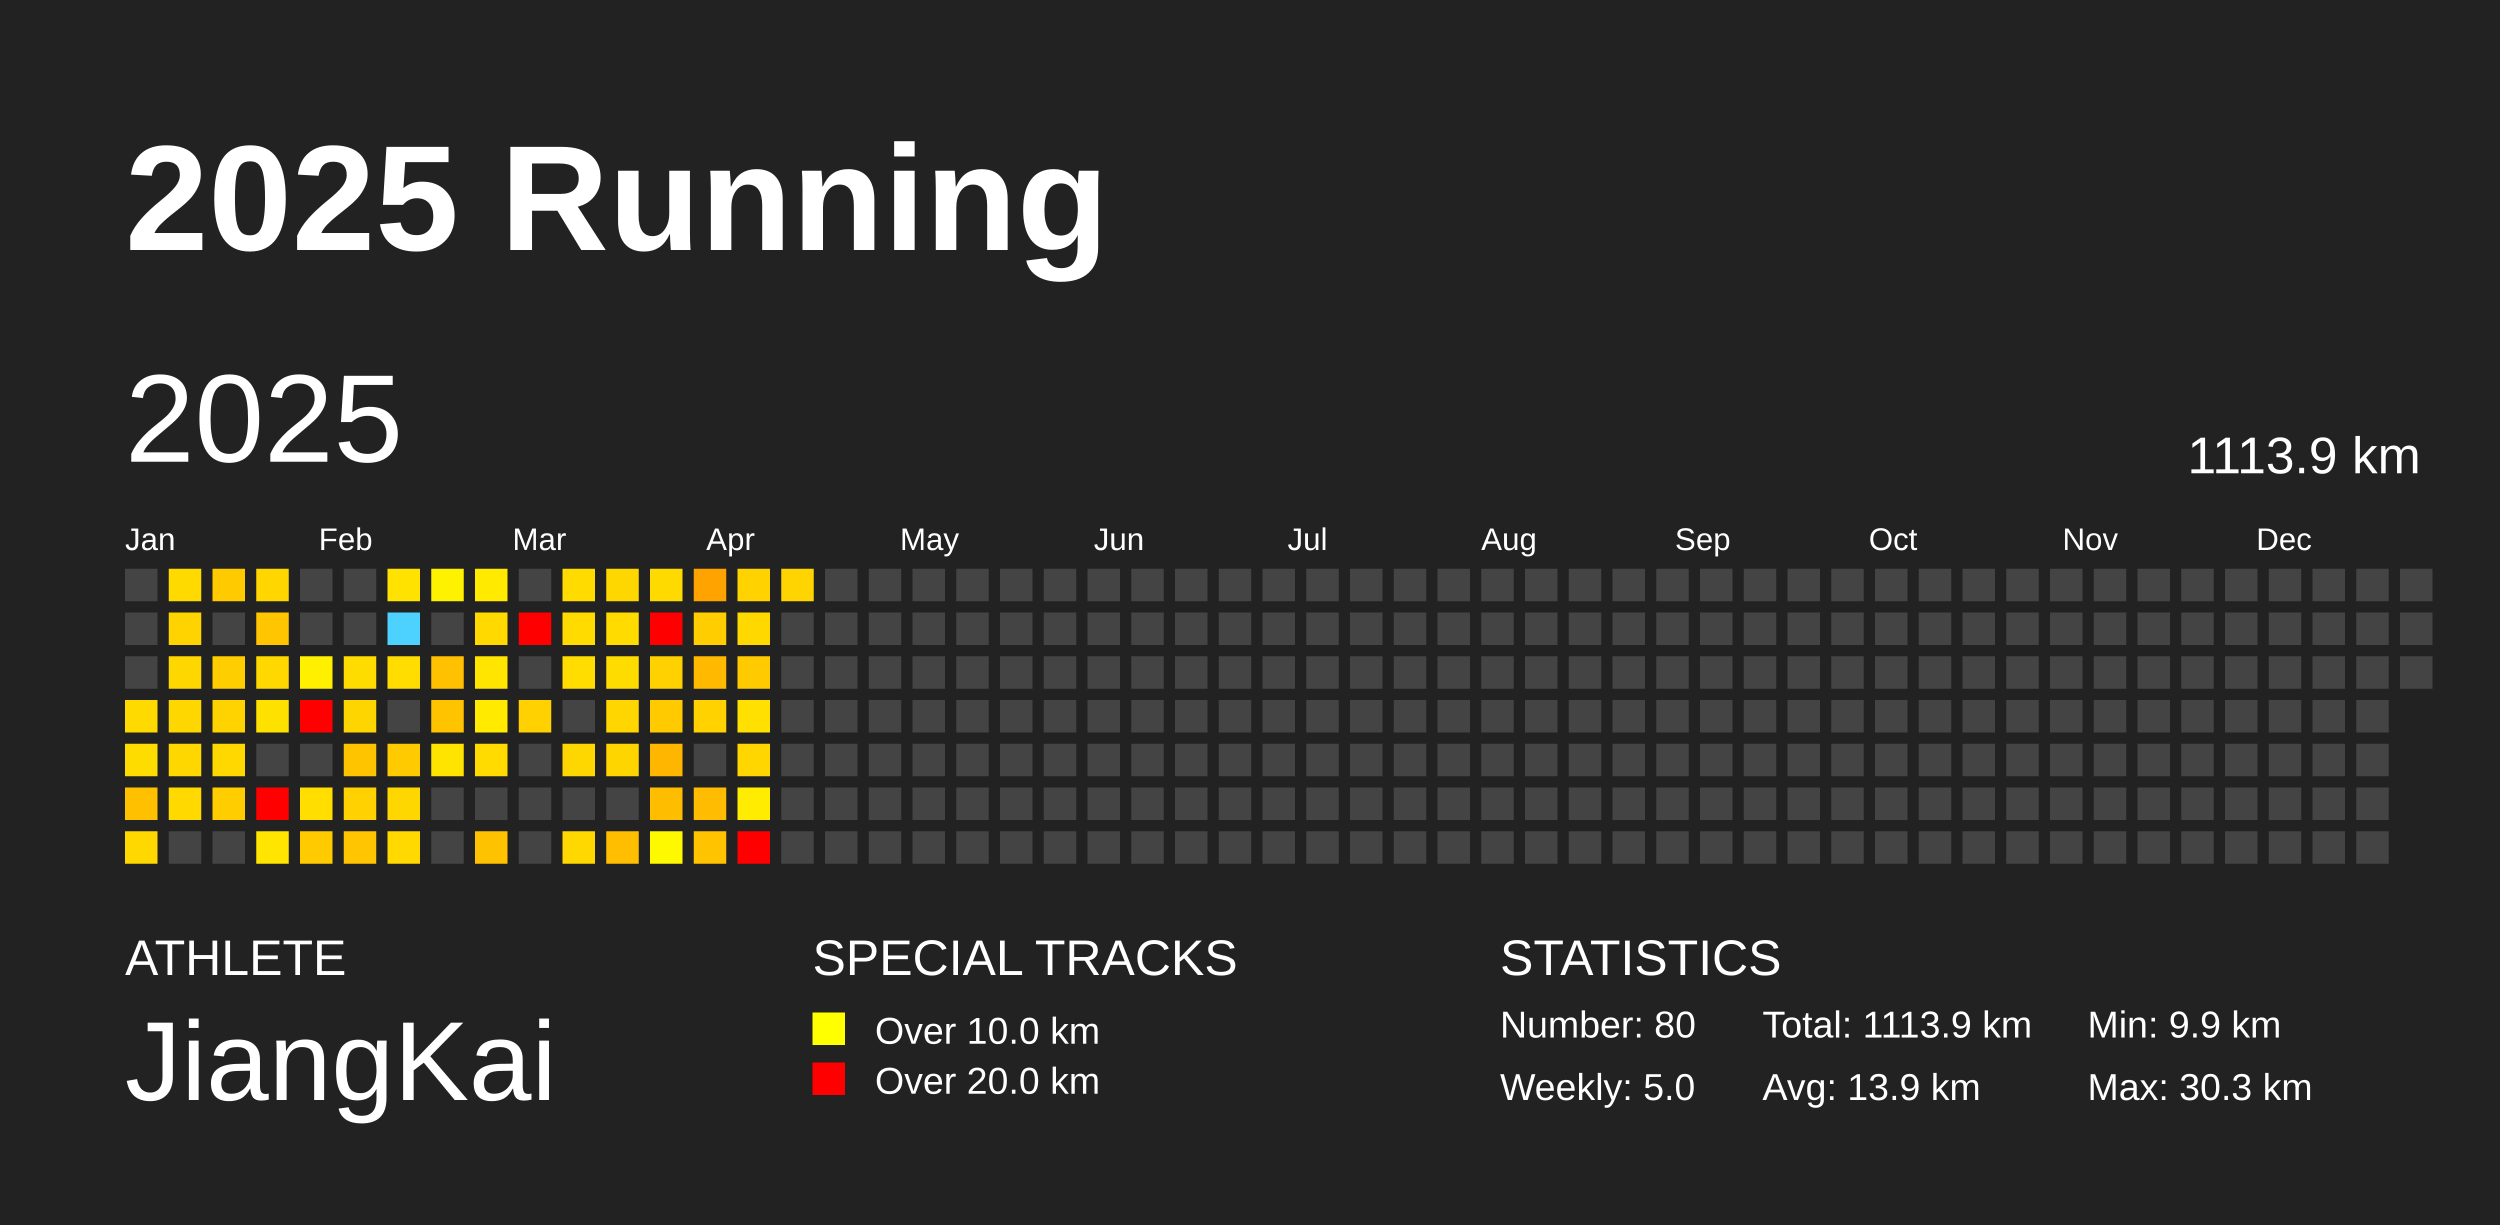
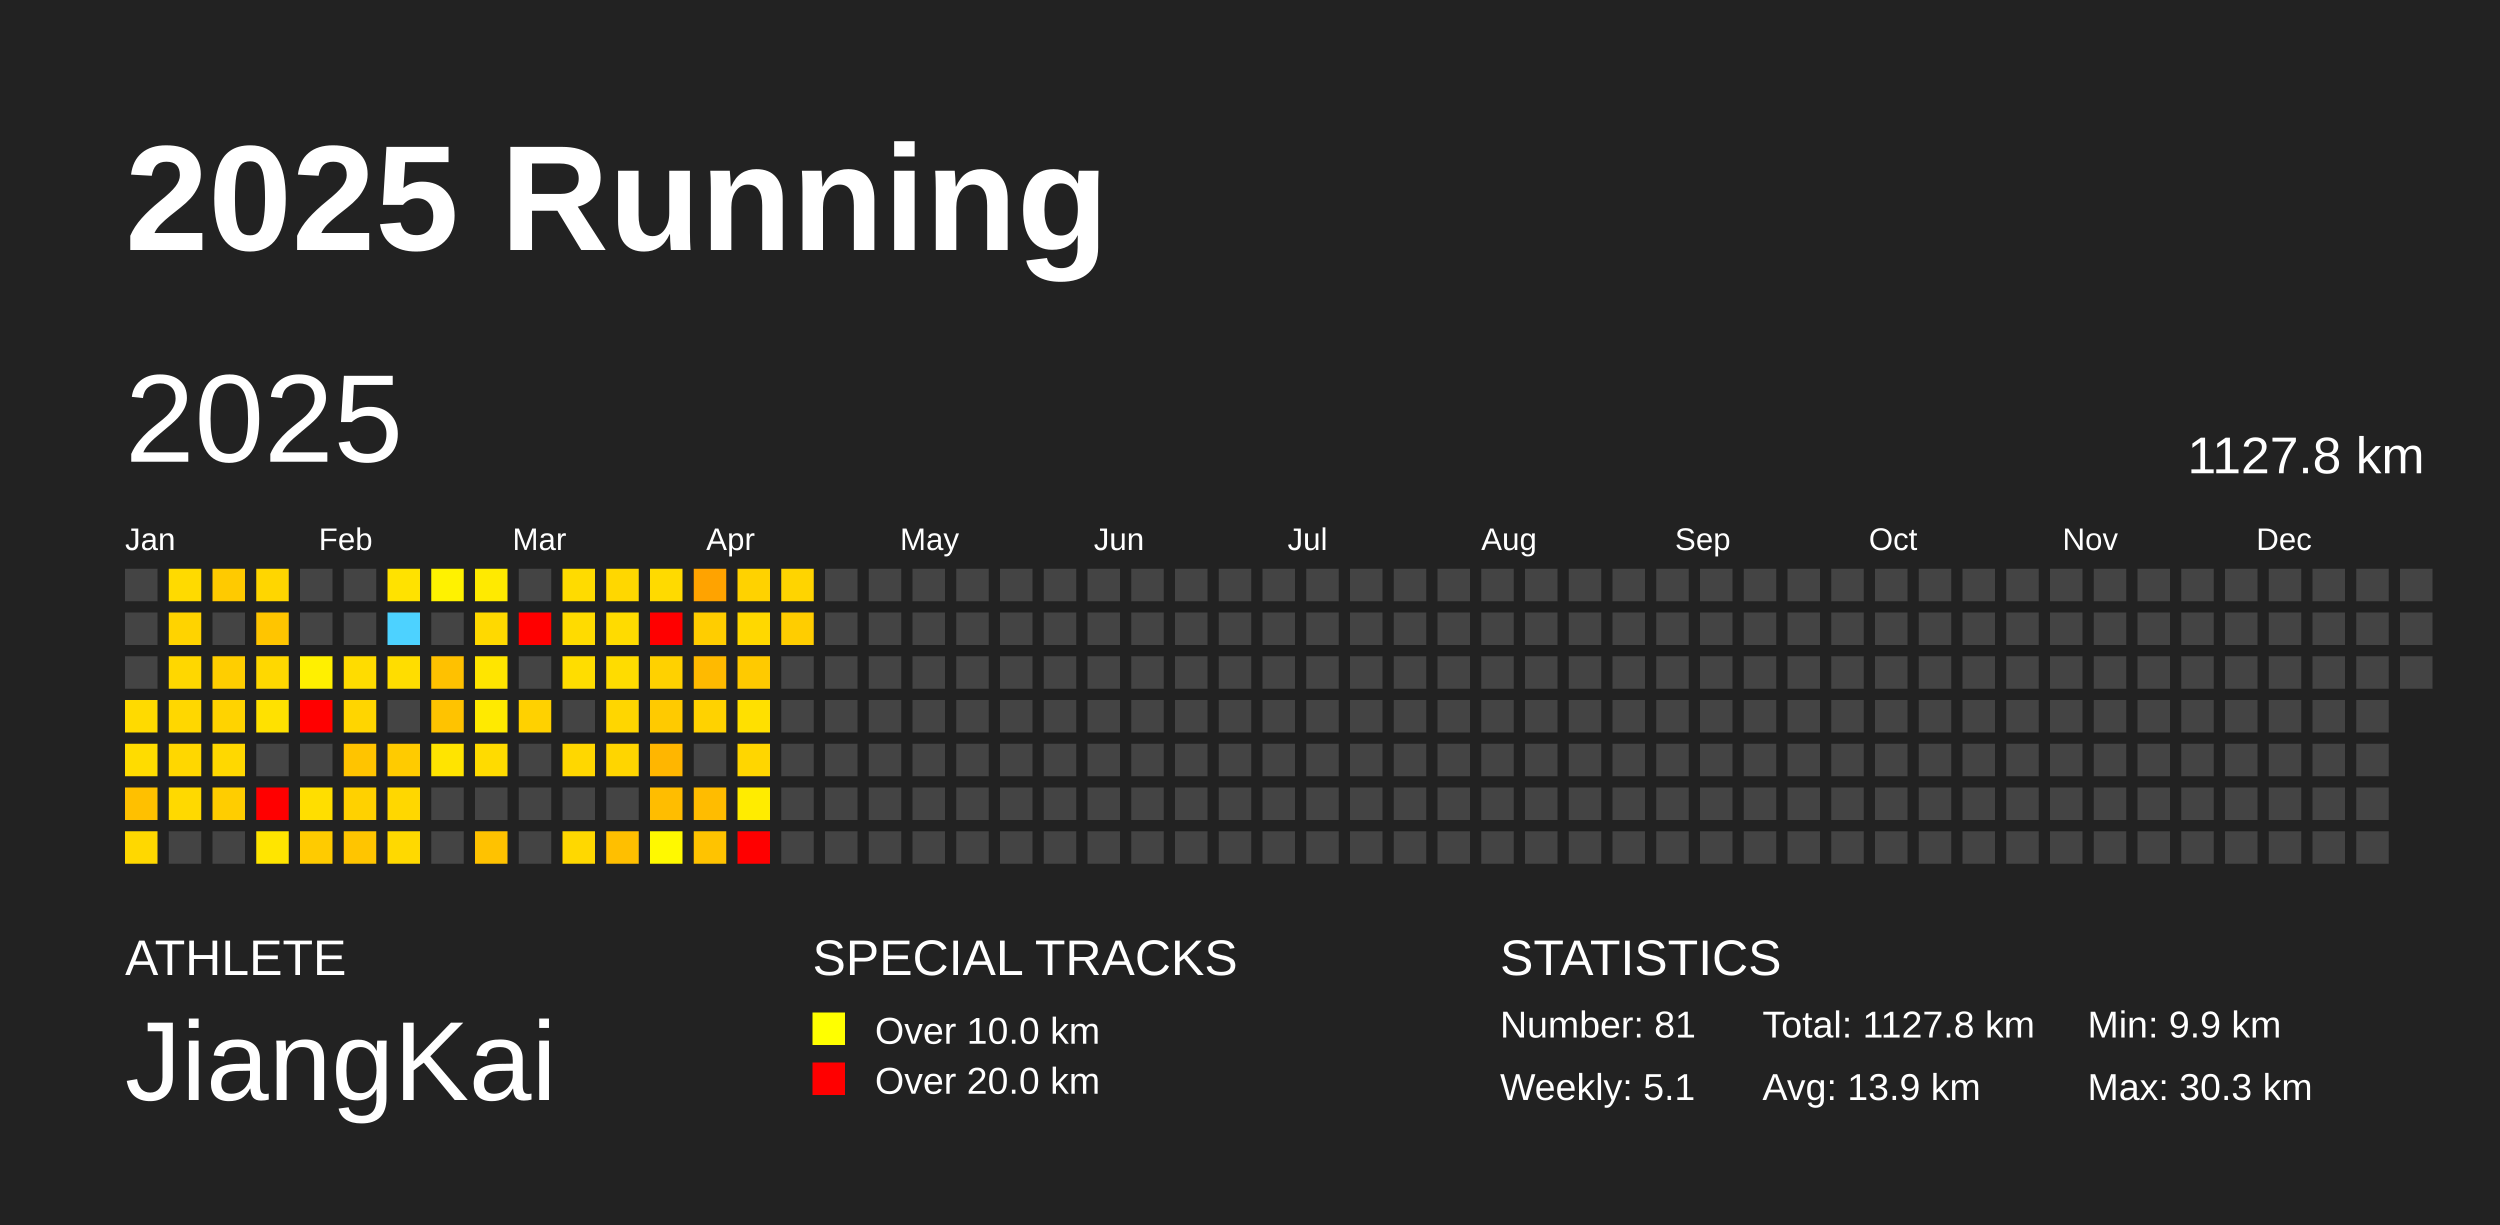
<svg xmlns="http://www.w3.org/2000/svg" baseProfile="full" height="98mm" version="1.1" viewBox="0,0,200,98" width="200mm">
  <defs />
  <rect fill="#222222" height="98" width="200" x="0" y="0" />
  <text fill="#FFFFFF" style="font-size:12px; font-family:Arial; font-weight:bold;" x="10" y="20">2025 Running</text>
  <text fill="#FFFFFF" style="font-size:4px; font-family:Arial" x="10" y="78">ATHLETE</text>
  <text fill="#FFFFFF" style="font-size:9px; font-family:Arial" x="10" y="88">JiangKai</text>
  <text fill="#FFFFFF" style="font-size:4px; font-family:Arial" x="65" y="78">SPECIAL TRACKS</text>
  <rect fill="yellow" height="2.6" width="2.6" x="65" y="81" />
  <text fill="#FFFFFF" style="font-size:3px; font-family:Arial" x="70" y="83.5">Over 10.0 km</text>
  <rect fill="red" height="2.6" width="2.6" x="65" y="85" />
  <text fill="#FFFFFF" style="font-size:3px; font-family:Arial" x="70" y="87.5">Over 20.0 km</text>
  <text fill="#FFFFFF" style="font-size:4px; font-family:Arial" x="120" y="78">STATISTICS</text>
-   <text fill="#FFFFFF" style="font-size:3px; font-family:Arial" x="120" y="83">Number: 80</text>
-   <text fill="#FFFFFF" style="font-size:3px; font-family:Arial" x="120" y="88">Weekly: 5.0</text>
-   <text fill="#FFFFFF" style="font-size:3px; font-family:Arial" x="141" y="83">Total: 1113.9 km</text>
+   <text fill="#FFFFFF" style="font-size:3px; font-family:Arial" x="120" y="83">Number: 81</text>
+   <text fill="#FFFFFF" style="font-size:3px; font-family:Arial" x="120" y="88">Weekly: 5.1</text>
+   <text fill="#FFFFFF" style="font-size:3px; font-family:Arial" x="141" y="83">Total: 1127.8 km</text>
  <text fill="#FFFFFF" style="font-size:3px; font-family:Arial" x="141" y="88">Avg: 13.9 km</text>
  <text fill="#FFFFFF" style="font-size:3px; font-family:Arial" x="167" y="83">Min: 9.9 km</text>
  <text fill="#FFFFFF" style="font-size:3px; font-family:Arial" x="167" y="88">Max: 30.3 km</text>
  <text dominant-baseline="hanging" fill="#FFFFFF" style="font-size:10.0px; font-family:Arial;" x="10" y="30">2025</text>
-   <text dominant-baseline="hanging" fill="#FFFFFF" style="font-size:4.125px; font-family:Arial;" x="175" y="35">1113.9 km</text>
+   <text dominant-baseline="hanging" fill="#FFFFFF" style="font-size:4.125px; font-family:Arial;" x="175" y="35">1127.8 km</text>
  <text fill="#FFFFFF" style="font-size:2.5px; font-family:Arial" x="10.0" y="44">Jan</text>
  <text fill="#FFFFFF" style="font-size:2.5px; font-family:Arial" x="25.5" y="44">Feb</text>
  <text fill="#FFFFFF" style="font-size:2.5px; font-family:Arial" x="41.0" y="44">Mar</text>
  <text fill="#FFFFFF" style="font-size:2.5px; font-family:Arial" x="56.5" y="44">Apr</text>
  <text fill="#FFFFFF" style="font-size:2.5px; font-family:Arial" x="72.0" y="44">May</text>
  <text fill="#FFFFFF" style="font-size:2.5px; font-family:Arial" x="87.5" y="44">Jun</text>
  <text fill="#FFFFFF" style="font-size:2.5px; font-family:Arial" x="103.0" y="44">Jul</text>
  <text fill="#FFFFFF" style="font-size:2.5px; font-family:Arial" x="118.5" y="44">Aug</text>
  <text fill="#FFFFFF" style="font-size:2.5px; font-family:Arial" x="134.0" y="44">Sep</text>
  <text fill="#FFFFFF" style="font-size:2.5px; font-family:Arial" x="149.5" y="44">Oct</text>
  <text fill="#FFFFFF" style="font-size:2.5px; font-family:Arial" x="165.0" y="44">Nov</text>
  <text fill="#FFFFFF" style="font-size:2.5px; font-family:Arial" x="180.5" y="44">Dec</text>
  <rect fill="#444444" height="2.6" width="2.6" x="10.0" y="45.5" />
  <rect fill="#444444" height="2.6" width="2.6" x="10.0" y="49.0" />
  <rect fill="#444444" height="2.6" width="2.6" x="10.0" y="52.5" />
  <rect fill="#ffda00" height="2.6" width="2.6" x="10.0" y="56.0" />
  <rect fill="#ffdc00" height="2.6" width="2.6" x="10.0" y="59.5" />
  <rect fill="#ffc000" height="2.6" width="2.6" x="10.0" y="63.0" />
  <rect fill="#ffd800" height="2.6" width="2.6" x="10.0" y="66.5" />
  <rect fill="#ffda00" height="2.6" width="2.6" x="13.5" y="45.5" />
  <rect fill="#ffd300" height="2.6" width="2.6" x="13.5" y="49.0" />
  <rect fill="#ffd700" height="2.6" width="2.6" x="13.5" y="52.5" />
  <rect fill="#ffd700" height="2.6" width="2.6" x="13.5" y="56.0" />
  <rect fill="#ffd700" height="2.6" width="2.6" x="13.5" y="59.5" />
  <rect fill="#ffd900" height="2.6" width="2.6" x="13.5" y="63.0" />
  <rect fill="#444444" height="2.6" width="2.6" x="13.5" y="66.5" />
  <rect fill="#ffca00" height="2.6" width="2.6" x="17.0" y="45.5" />
  <rect fill="#444444" height="2.6" width="2.6" x="17.0" y="49.0" />
  <rect fill="#ffce00" height="2.6" width="2.6" x="17.0" y="52.5" />
  <rect fill="#ffd300" height="2.6" width="2.6" x="17.0" y="56.0" />
  <rect fill="#ffd800" height="2.6" width="2.6" x="17.0" y="59.5" />
  <rect fill="#ffcd00" height="2.6" width="2.6" x="17.0" y="63.0" />
  <rect fill="#444444" height="2.6" width="2.6" x="17.0" y="66.5" />
  <rect fill="#ffd600" height="2.6" width="2.6" x="20.5" y="45.5" />
  <rect fill="#ffc500" height="2.6" width="2.6" x="20.5" y="49.0" />
  <rect fill="#ffd800" height="2.6" width="2.6" x="20.5" y="52.5" />
  <rect fill="#ffe100" height="2.6" width="2.6" x="20.5" y="56.0" />
  <rect fill="#444444" height="2.6" width="2.6" x="20.5" y="59.5" />
  <rect fill="red" height="2.6" width="2.6" x="20.5" y="63.0" />
  <rect fill="#ffe500" height="2.6" width="2.6" x="20.5" y="66.5" />
  <rect fill="#444444" height="2.6" width="2.6" x="24.0" y="45.5" />
  <rect fill="#444444" height="2.6" width="2.6" x="24.0" y="49.0" />
  <rect fill="#fff000" height="2.6" width="2.6" x="24.0" y="52.5" />
  <rect fill="red" height="2.6" width="2.6" x="24.0" y="56.0" />
  <rect fill="#444444" height="2.6" width="2.6" x="24.0" y="59.5" />
  <rect fill="#ffde00" height="2.6" width="2.6" x="24.0" y="63.0" />
  <rect fill="#ffcb00" height="2.6" width="2.6" x="24.0" y="66.5" />
  <rect fill="#444444" height="2.6" width="2.6" x="27.5" y="45.5" />
  <rect fill="#444444" height="2.6" width="2.6" x="27.5" y="49.0" />
  <rect fill="#ffdc00" height="2.6" width="2.6" x="27.5" y="52.5" />
  <rect fill="#ffd500" height="2.6" width="2.6" x="27.5" y="56.0" />
  <rect fill="#ffc400" height="2.6" width="2.6" x="27.5" y="59.5" />
  <rect fill="#ffd100" height="2.6" width="2.6" x="27.5" y="63.0" />
  <rect fill="#ffc500" height="2.6" width="2.6" x="27.5" y="66.5" />
  <rect fill="#ffe200" height="2.6" width="2.6" x="31.0" y="45.5" />
  <rect fill="#4dd2ff" height="2.6" width="2.6" x="31.0" y="49.0" />
  <rect fill="#ffdd00" height="2.6" width="2.6" x="31.0" y="52.5" />
  <rect fill="#444444" height="2.6" width="2.6" x="31.0" y="56.0" />
  <rect fill="#ffcb00" height="2.6" width="2.6" x="31.0" y="59.5" />
  <rect fill="#ffd700" height="2.6" width="2.6" x="31.0" y="63.0" />
  <rect fill="#ffd900" height="2.6" width="2.6" x="31.0" y="66.5" />
  <rect fill="#fff200" height="2.6" width="2.6" x="34.5" y="45.5" />
  <rect fill="#444444" height="2.6" width="2.6" x="34.5" y="49.0" />
  <rect fill="#ffc100" height="2.6" width="2.6" x="34.5" y="52.5" />
  <rect fill="#ffc300" height="2.6" width="2.6" x="34.5" y="56.0" />
  <rect fill="#ffe400" height="2.6" width="2.6" x="34.5" y="59.5" />
  <rect fill="#444444" height="2.6" width="2.6" x="34.5" y="63.0" />
  <rect fill="#444444" height="2.6" width="2.6" x="34.5" y="66.5" />
  <rect fill="#ffea00" height="2.6" width="2.6" x="38.0" y="45.5" />
  <rect fill="#ffd900" height="2.6" width="2.6" x="38.0" y="49.0" />
  <rect fill="#ffe500" height="2.6" width="2.6" x="38.0" y="52.5" />
  <rect fill="#ffea00" height="2.6" width="2.6" x="38.0" y="56.0" />
  <rect fill="#ffdb00" height="2.6" width="2.6" x="38.0" y="59.5" />
  <rect fill="#444444" height="2.6" width="2.6" x="38.0" y="63.0" />
  <rect fill="#ffc200" height="2.6" width="2.6" x="38.0" y="66.5" />
  <rect fill="#444444" height="2.6" width="2.6" x="41.5" y="45.5" />
  <rect fill="red" height="2.6" width="2.6" x="41.5" y="49.0" />
  <rect fill="#444444" height="2.6" width="2.6" x="41.5" y="52.5" />
  <rect fill="#ffd100" height="2.6" width="2.6" x="41.5" y="56.0" />
  <rect fill="#444444" height="2.6" width="2.6" x="41.5" y="59.5" />
  <rect fill="#444444" height="2.6" width="2.6" x="41.5" y="63.0" />
  <rect fill="#444444" height="2.6" width="2.6" x="41.5" y="66.5" />
  <rect fill="#ffdb00" height="2.6" width="2.6" x="45.0" y="45.5" />
  <rect fill="#ffdb00" height="2.6" width="2.6" x="45.0" y="49.0" />
  <rect fill="#ffdd00" height="2.6" width="2.6" x="45.0" y="52.5" />
  <rect fill="#444444" height="2.6" width="2.6" x="45.0" y="56.0" />
  <rect fill="#ffd700" height="2.6" width="2.6" x="45.0" y="59.5" />
  <rect fill="#444444" height="2.6" width="2.6" x="45.0" y="63.0" />
  <rect fill="#ffd800" height="2.6" width="2.6" x="45.0" y="66.5" />
  <rect fill="#ffd700" height="2.6" width="2.6" x="48.5" y="45.5" />
  <rect fill="#ffdb00" height="2.6" width="2.6" x="48.5" y="49.0" />
  <rect fill="#ffdc00" height="2.6" width="2.6" x="48.5" y="52.5" />
  <rect fill="#ffd600" height="2.6" width="2.6" x="48.5" y="56.0" />
  <rect fill="#ffd500" height="2.6" width="2.6" x="48.5" y="59.5" />
  <rect fill="#444444" height="2.6" width="2.6" x="48.5" y="63.0" />
  <rect fill="#ffbf00" height="2.6" width="2.6" x="48.5" y="66.5" />
  <rect fill="#ffda00" height="2.6" width="2.6" x="52.0" y="45.5" />
  <rect fill="red" height="2.6" width="2.6" x="52.0" y="49.0" />
  <rect fill="#ffd100" height="2.6" width="2.6" x="52.0" y="52.5" />
  <rect fill="#ffca00" height="2.6" width="2.6" x="52.0" y="56.0" />
  <rect fill="#ffb600" height="2.6" width="2.6" x="52.0" y="59.5" />
  <rect fill="#ffbd00" height="2.6" width="2.6" x="52.0" y="63.0" />
  <rect fill="#fff900" height="2.6" width="2.6" x="52.0" y="66.5" />
  <rect fill="#ffa300" height="2.6" width="2.6" x="55.5" y="45.5" />
  <rect fill="#ffcd00" height="2.6" width="2.6" x="55.5" y="49.0" />
  <rect fill="#ffba00" height="2.6" width="2.6" x="55.5" y="52.5" />
  <rect fill="#ffd200" height="2.6" width="2.6" x="55.5" y="56.0" />
  <rect fill="#444444" height="2.6" width="2.6" x="55.5" y="59.5" />
  <rect fill="#ffbc00" height="2.6" width="2.6" x="55.5" y="63.0" />
  <rect fill="#ffc300" height="2.6" width="2.6" x="55.5" y="66.5" />
  <rect fill="#ffd200" height="2.6" width="2.6" x="59.0" y="45.5" />
  <rect fill="#ffd800" height="2.6" width="2.6" x="59.0" y="49.0" />
  <rect fill="#ffca00" height="2.6" width="2.6" x="59.0" y="52.5" />
  <rect fill="#ffe000" height="2.6" width="2.6" x="59.0" y="56.0" />
  <rect fill="#ffd600" height="2.6" width="2.6" x="59.0" y="59.5" />
  <rect fill="#ffec00" height="2.6" width="2.6" x="59.0" y="63.0" />
  <rect fill="red" height="2.6" width="2.6" x="59.0" y="66.5" />
  <rect fill="#ffd400" height="2.6" width="2.6" x="62.5" y="45.5" />
-   <rect fill="#444444" height="2.6" width="2.6" x="62.5" y="49.0" />
+   <rect fill="#ffcd00" height="2.6" width="2.6" x="62.5" y="49.0" />
  <rect fill="#444444" height="2.6" width="2.6" x="62.5" y="52.5" />
  <rect fill="#444444" height="2.6" width="2.6" x="62.5" y="56.0" />
  <rect fill="#444444" height="2.6" width="2.6" x="62.5" y="59.5" />
  <rect fill="#444444" height="2.6" width="2.6" x="62.5" y="63.0" />
  <rect fill="#444444" height="2.6" width="2.6" x="62.5" y="66.5" />
  <rect fill="#444444" height="2.6" width="2.6" x="66.0" y="45.5" />
  <rect fill="#444444" height="2.6" width="2.6" x="66.0" y="49.0" />
  <rect fill="#444444" height="2.6" width="2.6" x="66.0" y="52.5" />
  <rect fill="#444444" height="2.6" width="2.6" x="66.0" y="56.0" />
  <rect fill="#444444" height="2.6" width="2.6" x="66.0" y="59.5" />
  <rect fill="#444444" height="2.6" width="2.6" x="66.0" y="63.0" />
  <rect fill="#444444" height="2.6" width="2.6" x="66.0" y="66.5" />
  <rect fill="#444444" height="2.6" width="2.6" x="69.5" y="45.5" />
  <rect fill="#444444" height="2.6" width="2.6" x="69.5" y="49.0" />
  <rect fill="#444444" height="2.6" width="2.6" x="69.5" y="52.5" />
  <rect fill="#444444" height="2.6" width="2.6" x="69.5" y="56.0" />
  <rect fill="#444444" height="2.6" width="2.6" x="69.5" y="59.5" />
  <rect fill="#444444" height="2.6" width="2.6" x="69.5" y="63.0" />
  <rect fill="#444444" height="2.6" width="2.6" x="69.5" y="66.5" />
  <rect fill="#444444" height="2.6" width="2.6" x="73.0" y="45.5" />
  <rect fill="#444444" height="2.6" width="2.6" x="73.0" y="49.0" />
  <rect fill="#444444" height="2.6" width="2.6" x="73.0" y="52.5" />
  <rect fill="#444444" height="2.6" width="2.6" x="73.0" y="56.0" />
  <rect fill="#444444" height="2.6" width="2.6" x="73.0" y="59.5" />
  <rect fill="#444444" height="2.6" width="2.6" x="73.0" y="63.0" />
  <rect fill="#444444" height="2.6" width="2.6" x="73.0" y="66.5" />
  <rect fill="#444444" height="2.6" width="2.6" x="76.5" y="45.5" />
  <rect fill="#444444" height="2.6" width="2.6" x="76.5" y="49.0" />
  <rect fill="#444444" height="2.6" width="2.6" x="76.5" y="52.5" />
  <rect fill="#444444" height="2.6" width="2.6" x="76.5" y="56.0" />
  <rect fill="#444444" height="2.6" width="2.6" x="76.5" y="59.5" />
  <rect fill="#444444" height="2.6" width="2.6" x="76.5" y="63.0" />
  <rect fill="#444444" height="2.6" width="2.6" x="76.5" y="66.5" />
  <rect fill="#444444" height="2.6" width="2.6" x="80.0" y="45.5" />
  <rect fill="#444444" height="2.6" width="2.6" x="80.0" y="49.0" />
  <rect fill="#444444" height="2.6" width="2.6" x="80.0" y="52.5" />
  <rect fill="#444444" height="2.6" width="2.6" x="80.0" y="56.0" />
  <rect fill="#444444" height="2.6" width="2.6" x="80.0" y="59.5" />
  <rect fill="#444444" height="2.6" width="2.6" x="80.0" y="63.0" />
  <rect fill="#444444" height="2.6" width="2.6" x="80.0" y="66.5" />
  <rect fill="#444444" height="2.6" width="2.6" x="83.5" y="45.5" />
  <rect fill="#444444" height="2.6" width="2.6" x="83.5" y="49.0" />
  <rect fill="#444444" height="2.6" width="2.6" x="83.5" y="52.5" />
  <rect fill="#444444" height="2.6" width="2.6" x="83.5" y="56.0" />
  <rect fill="#444444" height="2.6" width="2.6" x="83.5" y="59.5" />
  <rect fill="#444444" height="2.6" width="2.6" x="83.5" y="63.0" />
  <rect fill="#444444" height="2.6" width="2.6" x="83.5" y="66.5" />
  <rect fill="#444444" height="2.6" width="2.6" x="87.0" y="45.5" />
  <rect fill="#444444" height="2.6" width="2.6" x="87.0" y="49.0" />
  <rect fill="#444444" height="2.6" width="2.6" x="87.0" y="52.5" />
  <rect fill="#444444" height="2.6" width="2.6" x="87.0" y="56.0" />
  <rect fill="#444444" height="2.6" width="2.6" x="87.0" y="59.5" />
  <rect fill="#444444" height="2.6" width="2.6" x="87.0" y="63.0" />
  <rect fill="#444444" height="2.6" width="2.6" x="87.0" y="66.5" />
  <rect fill="#444444" height="2.6" width="2.6" x="90.5" y="45.5" />
  <rect fill="#444444" height="2.6" width="2.6" x="90.5" y="49.0" />
  <rect fill="#444444" height="2.6" width="2.6" x="90.5" y="52.5" />
  <rect fill="#444444" height="2.6" width="2.6" x="90.5" y="56.0" />
  <rect fill="#444444" height="2.6" width="2.6" x="90.5" y="59.5" />
  <rect fill="#444444" height="2.6" width="2.6" x="90.5" y="63.0" />
  <rect fill="#444444" height="2.6" width="2.6" x="90.5" y="66.5" />
  <rect fill="#444444" height="2.6" width="2.6" x="94.0" y="45.5" />
  <rect fill="#444444" height="2.6" width="2.6" x="94.0" y="49.0" />
  <rect fill="#444444" height="2.6" width="2.6" x="94.0" y="52.5" />
  <rect fill="#444444" height="2.6" width="2.6" x="94.0" y="56.0" />
  <rect fill="#444444" height="2.6" width="2.6" x="94.0" y="59.5" />
  <rect fill="#444444" height="2.6" width="2.6" x="94.0" y="63.0" />
  <rect fill="#444444" height="2.6" width="2.6" x="94.0" y="66.5" />
  <rect fill="#444444" height="2.6" width="2.6" x="97.5" y="45.5" />
  <rect fill="#444444" height="2.6" width="2.6" x="97.5" y="49.0" />
  <rect fill="#444444" height="2.6" width="2.6" x="97.5" y="52.5" />
  <rect fill="#444444" height="2.6" width="2.6" x="97.5" y="56.0" />
  <rect fill="#444444" height="2.6" width="2.6" x="97.5" y="59.5" />
  <rect fill="#444444" height="2.6" width="2.6" x="97.5" y="63.0" />
  <rect fill="#444444" height="2.6" width="2.6" x="97.5" y="66.5" />
  <rect fill="#444444" height="2.6" width="2.6" x="101.0" y="45.5" />
  <rect fill="#444444" height="2.6" width="2.6" x="101.0" y="49.0" />
  <rect fill="#444444" height="2.6" width="2.6" x="101.0" y="52.5" />
  <rect fill="#444444" height="2.6" width="2.6" x="101.0" y="56.0" />
  <rect fill="#444444" height="2.6" width="2.6" x="101.0" y="59.5" />
  <rect fill="#444444" height="2.6" width="2.6" x="101.0" y="63.0" />
  <rect fill="#444444" height="2.6" width="2.6" x="101.0" y="66.5" />
  <rect fill="#444444" height="2.6" width="2.6" x="104.5" y="45.5" />
  <rect fill="#444444" height="2.6" width="2.6" x="104.5" y="49.0" />
  <rect fill="#444444" height="2.6" width="2.6" x="104.5" y="52.5" />
  <rect fill="#444444" height="2.6" width="2.6" x="104.5" y="56.0" />
  <rect fill="#444444" height="2.6" width="2.6" x="104.5" y="59.5" />
  <rect fill="#444444" height="2.6" width="2.6" x="104.5" y="63.0" />
  <rect fill="#444444" height="2.6" width="2.6" x="104.5" y="66.5" />
  <rect fill="#444444" height="2.6" width="2.6" x="108.0" y="45.5" />
  <rect fill="#444444" height="2.6" width="2.6" x="108.0" y="49.0" />
  <rect fill="#444444" height="2.6" width="2.6" x="108.0" y="52.5" />
  <rect fill="#444444" height="2.6" width="2.6" x="108.0" y="56.0" />
  <rect fill="#444444" height="2.6" width="2.6" x="108.0" y="59.5" />
  <rect fill="#444444" height="2.6" width="2.6" x="108.0" y="63.0" />
  <rect fill="#444444" height="2.6" width="2.6" x="108.0" y="66.5" />
  <rect fill="#444444" height="2.6" width="2.6" x="111.5" y="45.5" />
  <rect fill="#444444" height="2.6" width="2.6" x="111.5" y="49.0" />
  <rect fill="#444444" height="2.6" width="2.6" x="111.5" y="52.5" />
  <rect fill="#444444" height="2.6" width="2.6" x="111.5" y="56.0" />
  <rect fill="#444444" height="2.6" width="2.6" x="111.5" y="59.5" />
  <rect fill="#444444" height="2.6" width="2.6" x="111.5" y="63.0" />
  <rect fill="#444444" height="2.6" width="2.6" x="111.5" y="66.5" />
  <rect fill="#444444" height="2.6" width="2.6" x="115.0" y="45.5" />
  <rect fill="#444444" height="2.6" width="2.6" x="115.0" y="49.0" />
  <rect fill="#444444" height="2.6" width="2.6" x="115.0" y="52.5" />
  <rect fill="#444444" height="2.6" width="2.6" x="115.0" y="56.0" />
  <rect fill="#444444" height="2.6" width="2.6" x="115.0" y="59.5" />
  <rect fill="#444444" height="2.6" width="2.6" x="115.0" y="63.0" />
  <rect fill="#444444" height="2.6" width="2.6" x="115.0" y="66.5" />
  <rect fill="#444444" height="2.6" width="2.6" x="118.5" y="45.5" />
  <rect fill="#444444" height="2.6" width="2.6" x="118.5" y="49.0" />
  <rect fill="#444444" height="2.6" width="2.6" x="118.5" y="52.5" />
  <rect fill="#444444" height="2.6" width="2.6" x="118.5" y="56.0" />
  <rect fill="#444444" height="2.6" width="2.6" x="118.5" y="59.5" />
  <rect fill="#444444" height="2.6" width="2.6" x="118.5" y="63.0" />
  <rect fill="#444444" height="2.6" width="2.6" x="118.5" y="66.5" />
  <rect fill="#444444" height="2.6" width="2.6" x="122.0" y="45.5" />
  <rect fill="#444444" height="2.6" width="2.6" x="122.0" y="49.0" />
  <rect fill="#444444" height="2.6" width="2.6" x="122.0" y="52.5" />
  <rect fill="#444444" height="2.6" width="2.6" x="122.0" y="56.0" />
  <rect fill="#444444" height="2.6" width="2.6" x="122.0" y="59.5" />
  <rect fill="#444444" height="2.6" width="2.6" x="122.0" y="63.0" />
  <rect fill="#444444" height="2.6" width="2.6" x="122.0" y="66.5" />
  <rect fill="#444444" height="2.6" width="2.6" x="125.5" y="45.5" />
  <rect fill="#444444" height="2.6" width="2.6" x="125.5" y="49.0" />
  <rect fill="#444444" height="2.6" width="2.6" x="125.5" y="52.5" />
  <rect fill="#444444" height="2.6" width="2.6" x="125.5" y="56.0" />
  <rect fill="#444444" height="2.6" width="2.6" x="125.5" y="59.5" />
  <rect fill="#444444" height="2.6" width="2.6" x="125.5" y="63.0" />
  <rect fill="#444444" height="2.6" width="2.6" x="125.5" y="66.5" />
  <rect fill="#444444" height="2.6" width="2.6" x="129.0" y="45.5" />
  <rect fill="#444444" height="2.6" width="2.6" x="129.0" y="49.0" />
  <rect fill="#444444" height="2.6" width="2.6" x="129.0" y="52.5" />
  <rect fill="#444444" height="2.6" width="2.6" x="129.0" y="56.0" />
  <rect fill="#444444" height="2.6" width="2.6" x="129.0" y="59.5" />
  <rect fill="#444444" height="2.6" width="2.6" x="129.0" y="63.0" />
  <rect fill="#444444" height="2.6" width="2.6" x="129.0" y="66.5" />
  <rect fill="#444444" height="2.6" width="2.6" x="132.5" y="45.5" />
  <rect fill="#444444" height="2.6" width="2.6" x="132.5" y="49.0" />
  <rect fill="#444444" height="2.6" width="2.6" x="132.5" y="52.5" />
  <rect fill="#444444" height="2.6" width="2.6" x="132.5" y="56.0" />
  <rect fill="#444444" height="2.6" width="2.6" x="132.5" y="59.5" />
  <rect fill="#444444" height="2.6" width="2.6" x="132.5" y="63.0" />
  <rect fill="#444444" height="2.6" width="2.6" x="132.5" y="66.5" />
  <rect fill="#444444" height="2.6" width="2.6" x="136.0" y="45.5" />
  <rect fill="#444444" height="2.6" width="2.6" x="136.0" y="49.0" />
  <rect fill="#444444" height="2.6" width="2.6" x="136.0" y="52.5" />
  <rect fill="#444444" height="2.6" width="2.6" x="136.0" y="56.0" />
  <rect fill="#444444" height="2.6" width="2.6" x="136.0" y="59.5" />
  <rect fill="#444444" height="2.6" width="2.6" x="136.0" y="63.0" />
  <rect fill="#444444" height="2.6" width="2.6" x="136.0" y="66.5" />
  <rect fill="#444444" height="2.6" width="2.6" x="139.5" y="45.5" />
  <rect fill="#444444" height="2.6" width="2.6" x="139.5" y="49.0" />
  <rect fill="#444444" height="2.6" width="2.6" x="139.5" y="52.5" />
  <rect fill="#444444" height="2.6" width="2.6" x="139.5" y="56.0" />
  <rect fill="#444444" height="2.6" width="2.6" x="139.5" y="59.5" />
  <rect fill="#444444" height="2.6" width="2.6" x="139.5" y="63.0" />
  <rect fill="#444444" height="2.6" width="2.6" x="139.5" y="66.5" />
  <rect fill="#444444" height="2.6" width="2.6" x="143.0" y="45.5" />
  <rect fill="#444444" height="2.6" width="2.6" x="143.0" y="49.0" />
  <rect fill="#444444" height="2.6" width="2.6" x="143.0" y="52.5" />
  <rect fill="#444444" height="2.6" width="2.6" x="143.0" y="56.0" />
  <rect fill="#444444" height="2.6" width="2.6" x="143.0" y="59.5" />
  <rect fill="#444444" height="2.6" width="2.6" x="143.0" y="63.0" />
  <rect fill="#444444" height="2.6" width="2.6" x="143.0" y="66.5" />
  <rect fill="#444444" height="2.6" width="2.6" x="146.5" y="45.5" />
  <rect fill="#444444" height="2.6" width="2.6" x="146.5" y="49.0" />
  <rect fill="#444444" height="2.6" width="2.6" x="146.5" y="52.5" />
  <rect fill="#444444" height="2.6" width="2.6" x="146.5" y="56.0" />
  <rect fill="#444444" height="2.6" width="2.6" x="146.5" y="59.5" />
  <rect fill="#444444" height="2.6" width="2.6" x="146.5" y="63.0" />
  <rect fill="#444444" height="2.6" width="2.6" x="146.5" y="66.5" />
  <rect fill="#444444" height="2.6" width="2.6" x="150.0" y="45.5" />
  <rect fill="#444444" height="2.6" width="2.6" x="150.0" y="49.0" />
  <rect fill="#444444" height="2.6" width="2.6" x="150.0" y="52.5" />
  <rect fill="#444444" height="2.6" width="2.6" x="150.0" y="56.0" />
  <rect fill="#444444" height="2.6" width="2.6" x="150.0" y="59.5" />
  <rect fill="#444444" height="2.6" width="2.6" x="150.0" y="63.0" />
  <rect fill="#444444" height="2.6" width="2.6" x="150.0" y="66.5" />
  <rect fill="#444444" height="2.6" width="2.6" x="153.5" y="45.5" />
  <rect fill="#444444" height="2.6" width="2.6" x="153.5" y="49.0" />
  <rect fill="#444444" height="2.6" width="2.6" x="153.5" y="52.5" />
  <rect fill="#444444" height="2.6" width="2.6" x="153.5" y="56.0" />
  <rect fill="#444444" height="2.6" width="2.6" x="153.5" y="59.5" />
  <rect fill="#444444" height="2.6" width="2.6" x="153.5" y="63.0" />
  <rect fill="#444444" height="2.6" width="2.6" x="153.5" y="66.5" />
  <rect fill="#444444" height="2.6" width="2.6" x="157.0" y="45.5" />
  <rect fill="#444444" height="2.6" width="2.6" x="157.0" y="49.0" />
  <rect fill="#444444" height="2.6" width="2.6" x="157.0" y="52.5" />
  <rect fill="#444444" height="2.6" width="2.6" x="157.0" y="56.0" />
  <rect fill="#444444" height="2.6" width="2.6" x="157.0" y="59.5" />
  <rect fill="#444444" height="2.6" width="2.6" x="157.0" y="63.0" />
  <rect fill="#444444" height="2.6" width="2.6" x="157.0" y="66.5" />
  <rect fill="#444444" height="2.6" width="2.6" x="160.5" y="45.5" />
  <rect fill="#444444" height="2.6" width="2.6" x="160.5" y="49.0" />
  <rect fill="#444444" height="2.6" width="2.6" x="160.5" y="52.5" />
  <rect fill="#444444" height="2.6" width="2.6" x="160.5" y="56.0" />
  <rect fill="#444444" height="2.6" width="2.6" x="160.5" y="59.5" />
  <rect fill="#444444" height="2.6" width="2.6" x="160.5" y="63.0" />
  <rect fill="#444444" height="2.6" width="2.6" x="160.5" y="66.5" />
  <rect fill="#444444" height="2.6" width="2.6" x="164.0" y="45.5" />
  <rect fill="#444444" height="2.6" width="2.6" x="164.0" y="49.0" />
  <rect fill="#444444" height="2.6" width="2.6" x="164.0" y="52.5" />
  <rect fill="#444444" height="2.6" width="2.6" x="164.0" y="56.0" />
  <rect fill="#444444" height="2.6" width="2.6" x="164.0" y="59.5" />
  <rect fill="#444444" height="2.6" width="2.6" x="164.0" y="63.0" />
  <rect fill="#444444" height="2.6" width="2.6" x="164.0" y="66.5" />
  <rect fill="#444444" height="2.6" width="2.6" x="167.5" y="45.5" />
  <rect fill="#444444" height="2.6" width="2.6" x="167.5" y="49.0" />
  <rect fill="#444444" height="2.6" width="2.6" x="167.5" y="52.5" />
  <rect fill="#444444" height="2.6" width="2.6" x="167.5" y="56.0" />
  <rect fill="#444444" height="2.6" width="2.6" x="167.5" y="59.5" />
  <rect fill="#444444" height="2.6" width="2.6" x="167.5" y="63.0" />
  <rect fill="#444444" height="2.6" width="2.6" x="167.5" y="66.5" />
  <rect fill="#444444" height="2.6" width="2.6" x="171.0" y="45.5" />
  <rect fill="#444444" height="2.6" width="2.6" x="171.0" y="49.0" />
  <rect fill="#444444" height="2.6" width="2.6" x="171.0" y="52.5" />
  <rect fill="#444444" height="2.6" width="2.6" x="171.0" y="56.0" />
  <rect fill="#444444" height="2.6" width="2.6" x="171.0" y="59.5" />
  <rect fill="#444444" height="2.6" width="2.6" x="171.0" y="63.0" />
  <rect fill="#444444" height="2.6" width="2.6" x="171.0" y="66.5" />
  <rect fill="#444444" height="2.6" width="2.6" x="174.5" y="45.5" />
  <rect fill="#444444" height="2.6" width="2.6" x="174.5" y="49.0" />
  <rect fill="#444444" height="2.6" width="2.6" x="174.5" y="52.5" />
  <rect fill="#444444" height="2.6" width="2.6" x="174.5" y="56.0" />
  <rect fill="#444444" height="2.6" width="2.6" x="174.5" y="59.5" />
  <rect fill="#444444" height="2.6" width="2.6" x="174.5" y="63.0" />
  <rect fill="#444444" height="2.6" width="2.6" x="174.5" y="66.5" />
  <rect fill="#444444" height="2.6" width="2.6" x="178.0" y="45.5" />
  <rect fill="#444444" height="2.6" width="2.6" x="178.0" y="49.0" />
  <rect fill="#444444" height="2.6" width="2.6" x="178.0" y="52.5" />
  <rect fill="#444444" height="2.6" width="2.6" x="178.0" y="56.0" />
  <rect fill="#444444" height="2.6" width="2.6" x="178.0" y="59.5" />
  <rect fill="#444444" height="2.6" width="2.6" x="178.0" y="63.0" />
  <rect fill="#444444" height="2.6" width="2.6" x="178.0" y="66.5" />
  <rect fill="#444444" height="2.6" width="2.6" x="181.5" y="45.5" />
  <rect fill="#444444" height="2.6" width="2.6" x="181.5" y="49.0" />
  <rect fill="#444444" height="2.6" width="2.6" x="181.5" y="52.5" />
  <rect fill="#444444" height="2.6" width="2.6" x="181.5" y="56.0" />
  <rect fill="#444444" height="2.6" width="2.6" x="181.5" y="59.5" />
  <rect fill="#444444" height="2.6" width="2.6" x="181.5" y="63.0" />
  <rect fill="#444444" height="2.6" width="2.6" x="181.5" y="66.5" />
  <rect fill="#444444" height="2.6" width="2.6" x="185.0" y="45.5" />
  <rect fill="#444444" height="2.6" width="2.6" x="185.0" y="49.0" />
  <rect fill="#444444" height="2.6" width="2.6" x="185.0" y="52.5" />
  <rect fill="#444444" height="2.6" width="2.6" x="185.0" y="56.0" />
  <rect fill="#444444" height="2.6" width="2.6" x="185.0" y="59.5" />
  <rect fill="#444444" height="2.6" width="2.6" x="185.0" y="63.0" />
  <rect fill="#444444" height="2.6" width="2.6" x="185.0" y="66.5" />
  <rect fill="#444444" height="2.6" width="2.6" x="188.5" y="45.5" />
  <rect fill="#444444" height="2.6" width="2.6" x="188.5" y="49.0" />
  <rect fill="#444444" height="2.6" width="2.6" x="188.5" y="52.5" />
  <rect fill="#444444" height="2.6" width="2.6" x="188.5" y="56.0" />
  <rect fill="#444444" height="2.6" width="2.6" x="188.5" y="59.5" />
  <rect fill="#444444" height="2.6" width="2.6" x="188.5" y="63.0" />
  <rect fill="#444444" height="2.6" width="2.6" x="188.5" y="66.5" />
  <rect fill="#444444" height="2.6" width="2.6" x="192.0" y="45.5" />
  <rect fill="#444444" height="2.6" width="2.6" x="192.0" y="49.0" />
  <rect fill="#444444" height="2.6" width="2.6" x="192.0" y="52.5" />
</svg>
